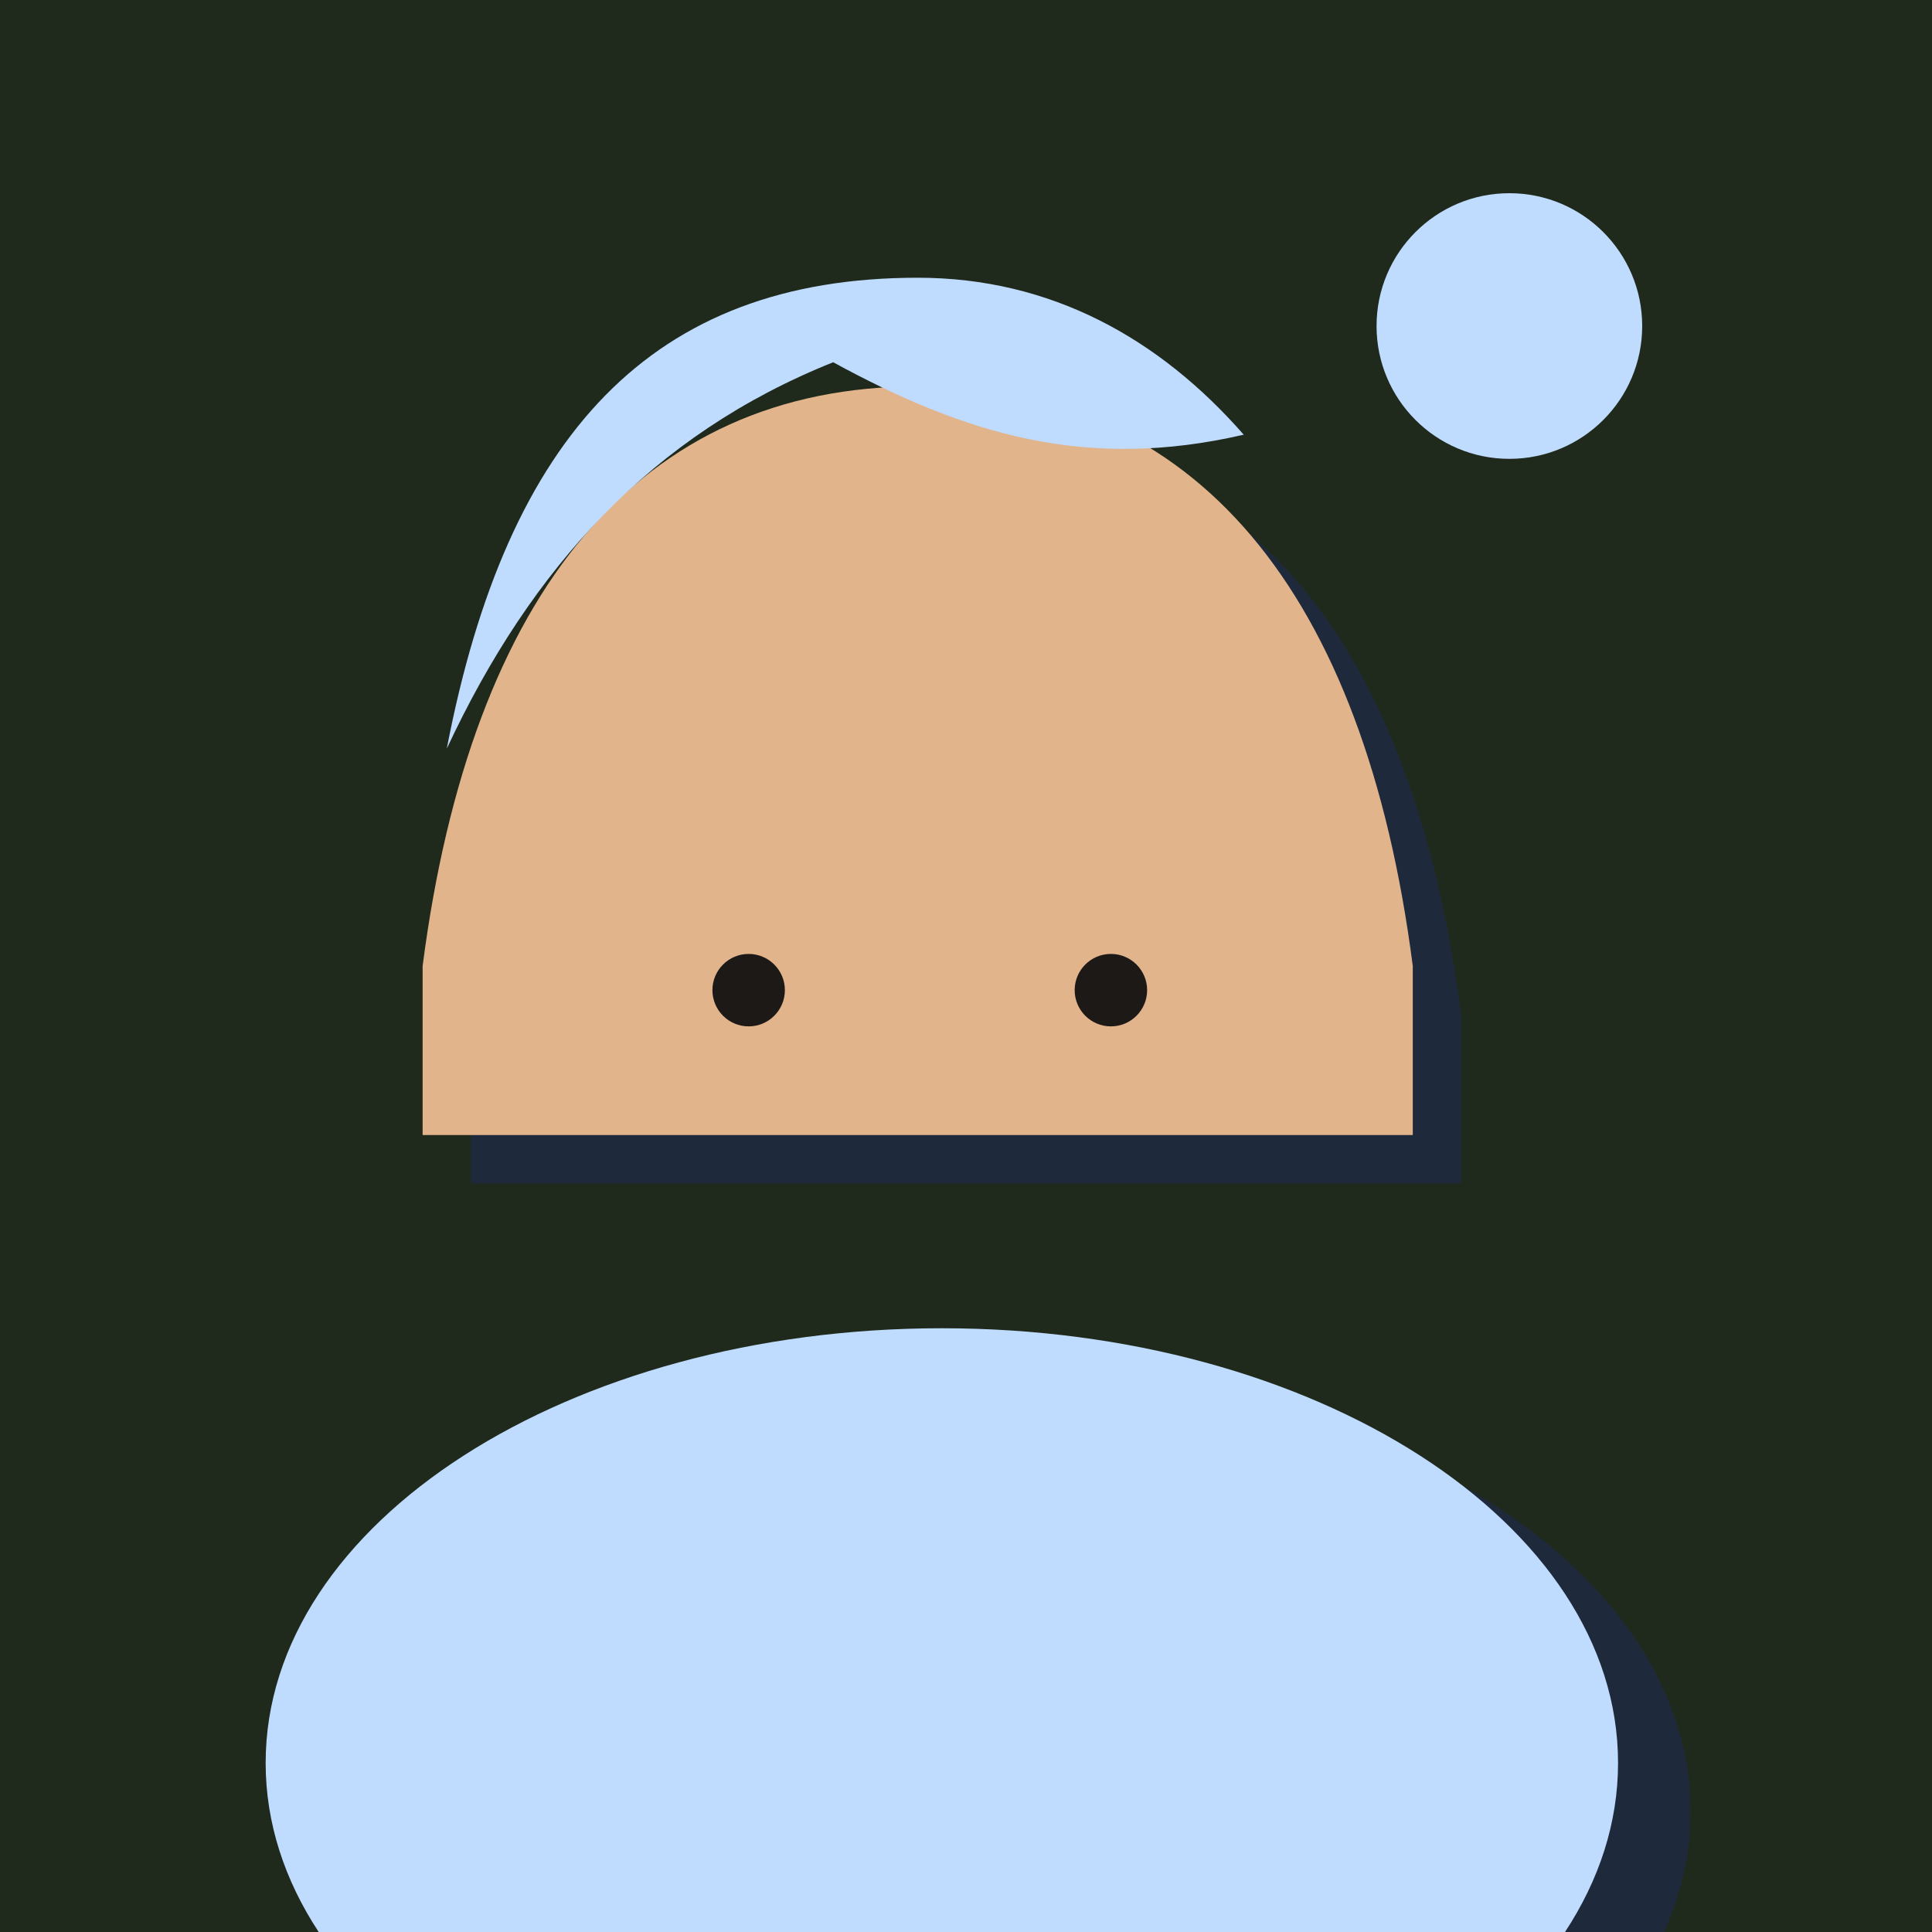
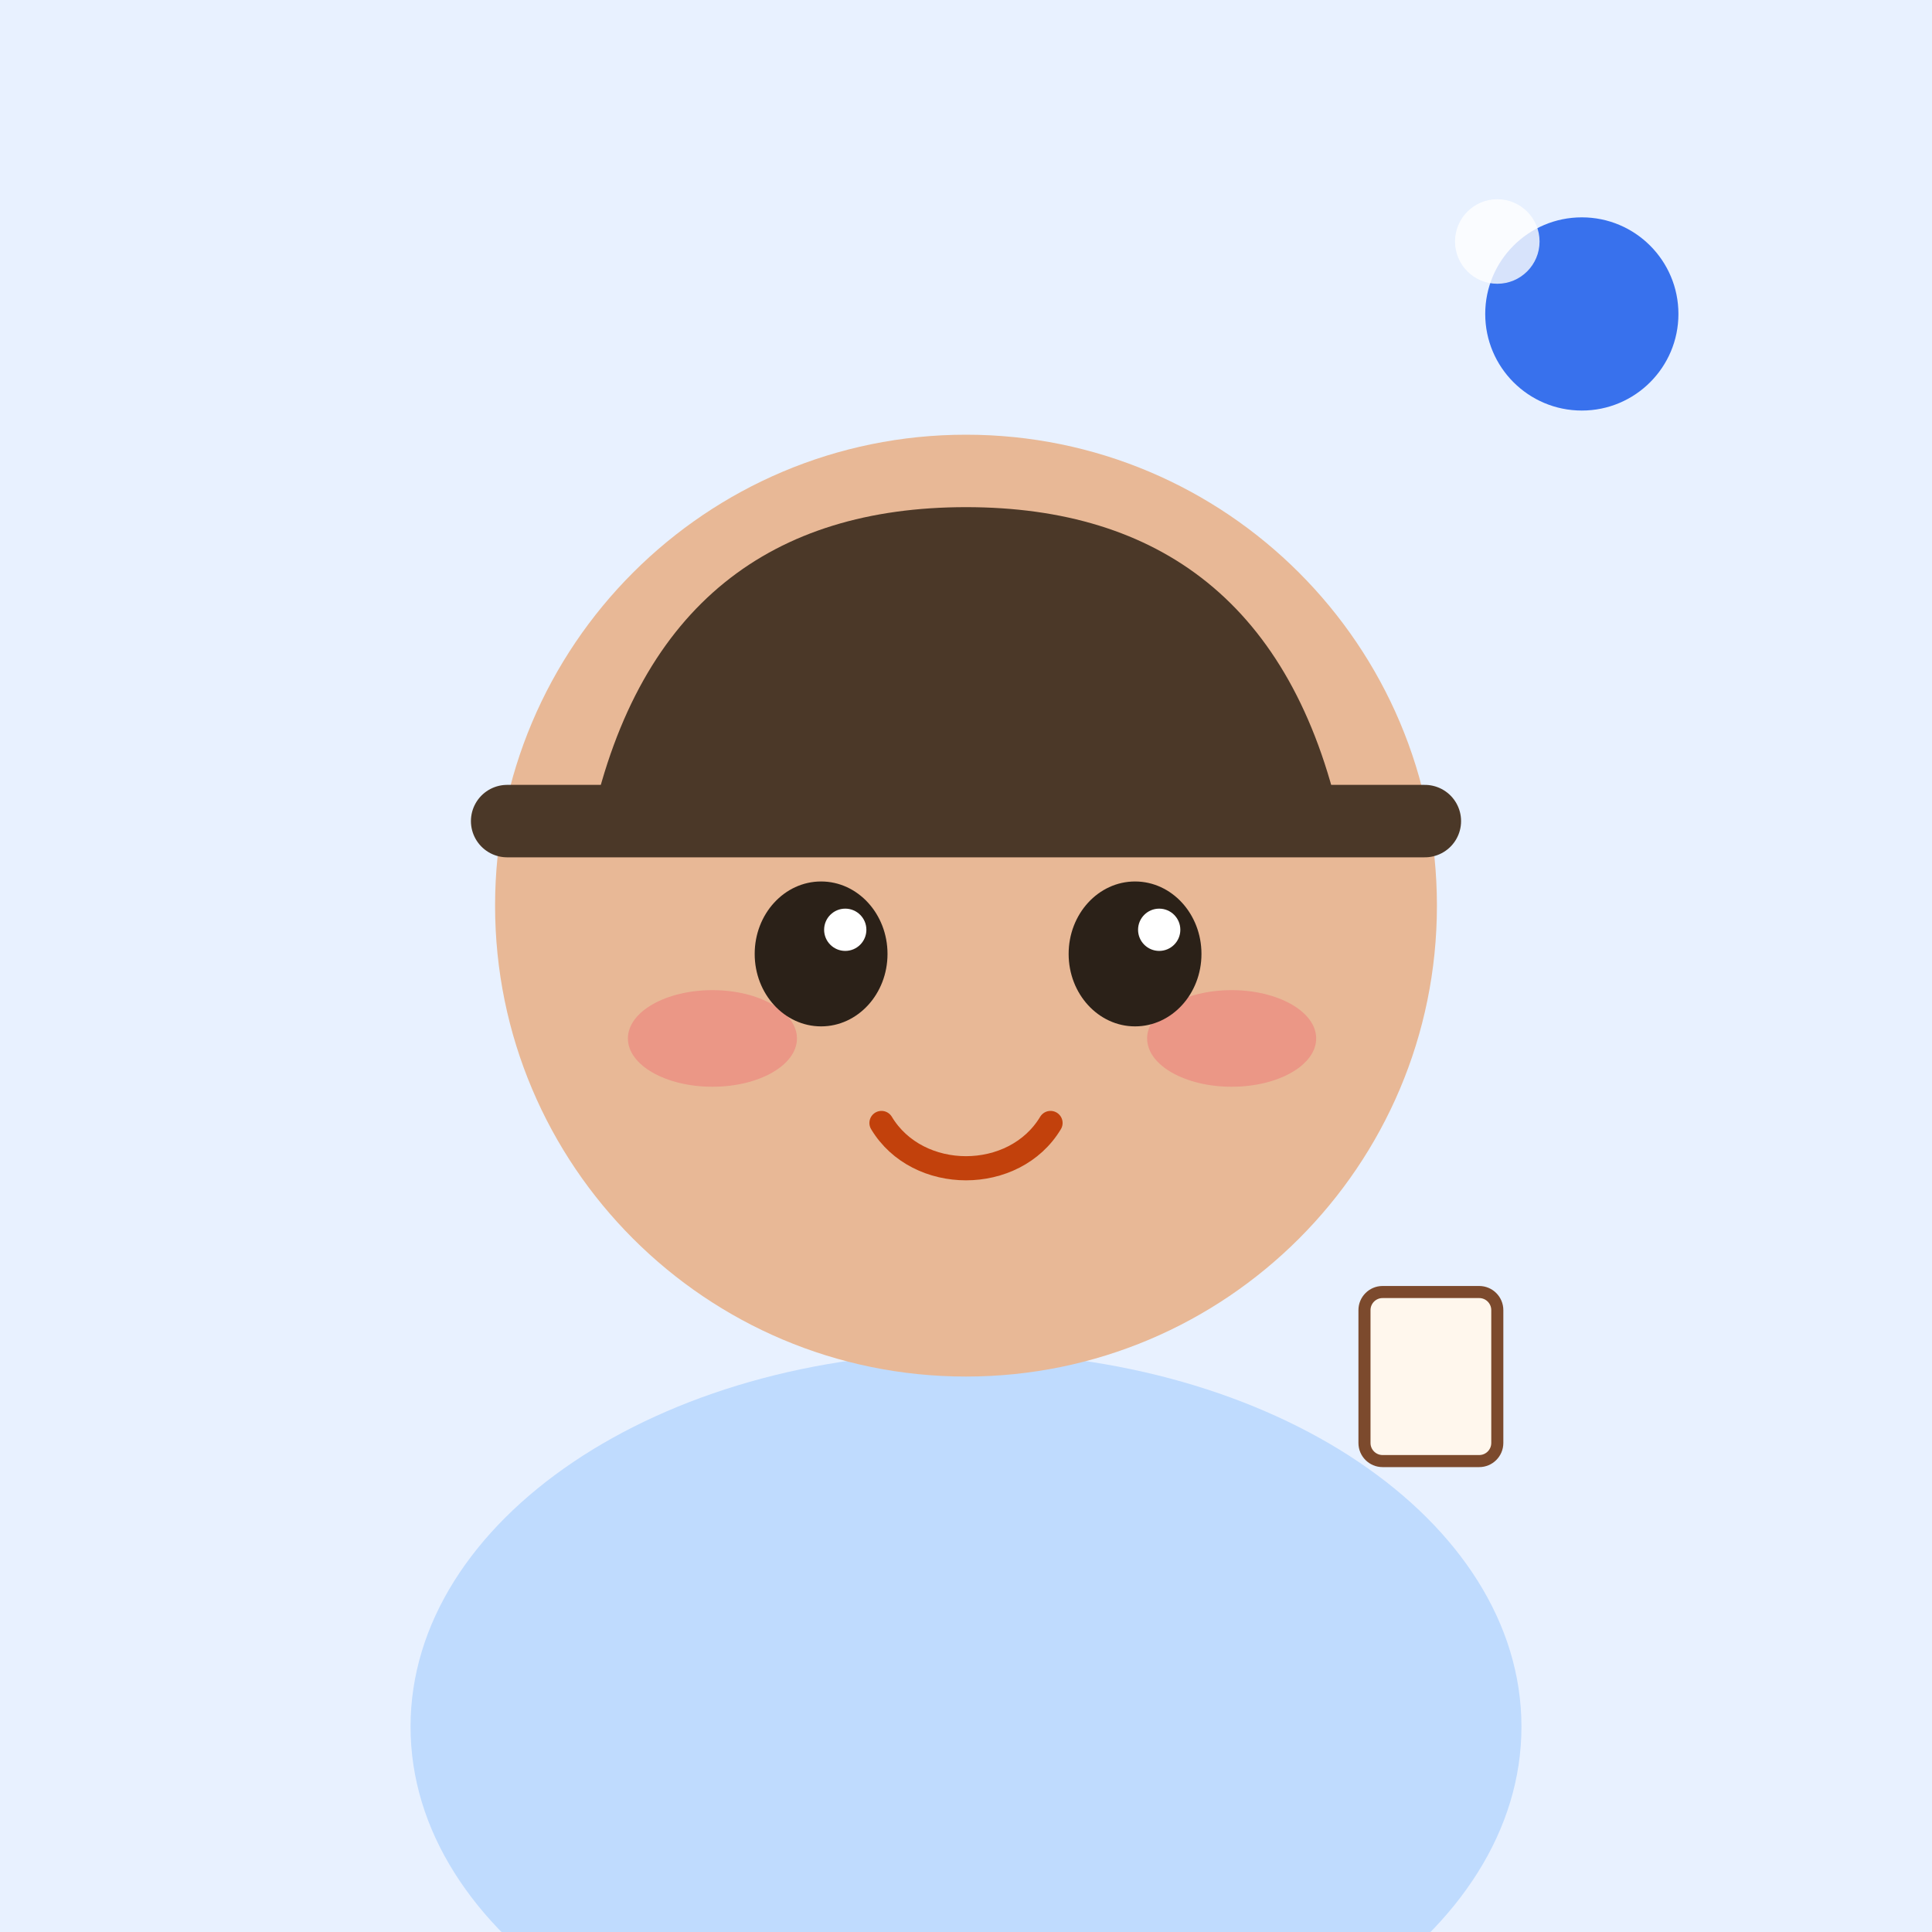
<svg xmlns="http://www.w3.org/2000/svg" viewBox="0 0 320 320">
-   <rect width="320" height="320" fill="#1F2A1C" />
-   <circle cx="250" cy="54" r="22" fill="#BFDBFE" />
-   <ellipse cx="168" cy="300" rx="112" ry="72" fill="#1E293B" />
-   <ellipse cx="156" cy="292" rx="112" ry="72" fill="#BFDBFE" />
-   <path d="M78 168c8-62 36-96 82-96s74 34 82 96v28H78z" fill="#1E293B" />
-   <path d="M70 160c8-62 36-96 82-96s74 34 82 96v28H70z" fill="#E2B48C" />
-   <path d="M74 124c10-52 34-78 78-78 22 0 40 10 54 26-26 6-46 0-68-12-30 12-50 34-64 64z" fill="#BFDBFE" />
-   <circle cx="124" cy="164" r="6" fill="#1C1917" />
-   <circle cx="184" cy="164" r="6" fill="#1C1917" />
+   <rect width="320" height="320" fill="#E8F1FF" />
+   <circle cx="262" cy="52" r="16" fill="#2563EB" opacity="0.9" />
+   <circle cx="248" cy="40" r="7" fill="#FFFFFF" opacity="0.8" />
+   <ellipse cx="160" cy="286" rx="92" ry="62" fill="#BFDBFE" />
+   <circle cx="160" cy="150" r="78" fill="#E8B896" />
+   <path d="M98 136c8-36 30-52 62-52s54 16 62 52H98z" fill="#4B3828" />
+   <path d="M84 136h152" stroke="#4B3828" stroke-width="12" stroke-linecap="round" />
+   <ellipse cx="118" cy="172" rx="14" ry="8" fill="#F43F5E" opacity="0.28" />
+   <ellipse cx="204" cy="172" rx="14" ry="8" fill="#F43F5E" opacity="0.28" />
+   <ellipse cx="136" cy="158" rx="11" ry="12" fill="#2B2118" />
+   <ellipse cx="188" cy="158" rx="11" ry="12" fill="#2B2118" />
+   <circle cx="140" cy="154" r="3.5" fill="#FFFFFF" />
+   <circle cx="192" cy="154" r="3.5" fill="#FFFFFF" />
+   <path d="M146 186c6 10 22 10 28 0" stroke="#C2410C" stroke-width="4" fill="none" stroke-linecap="round" />
+   <rect x="226" y="214" width="22" height="28" rx="3" fill="#FFF7ED" stroke="#7C4A2D" stroke-width="2" />
</svg>
